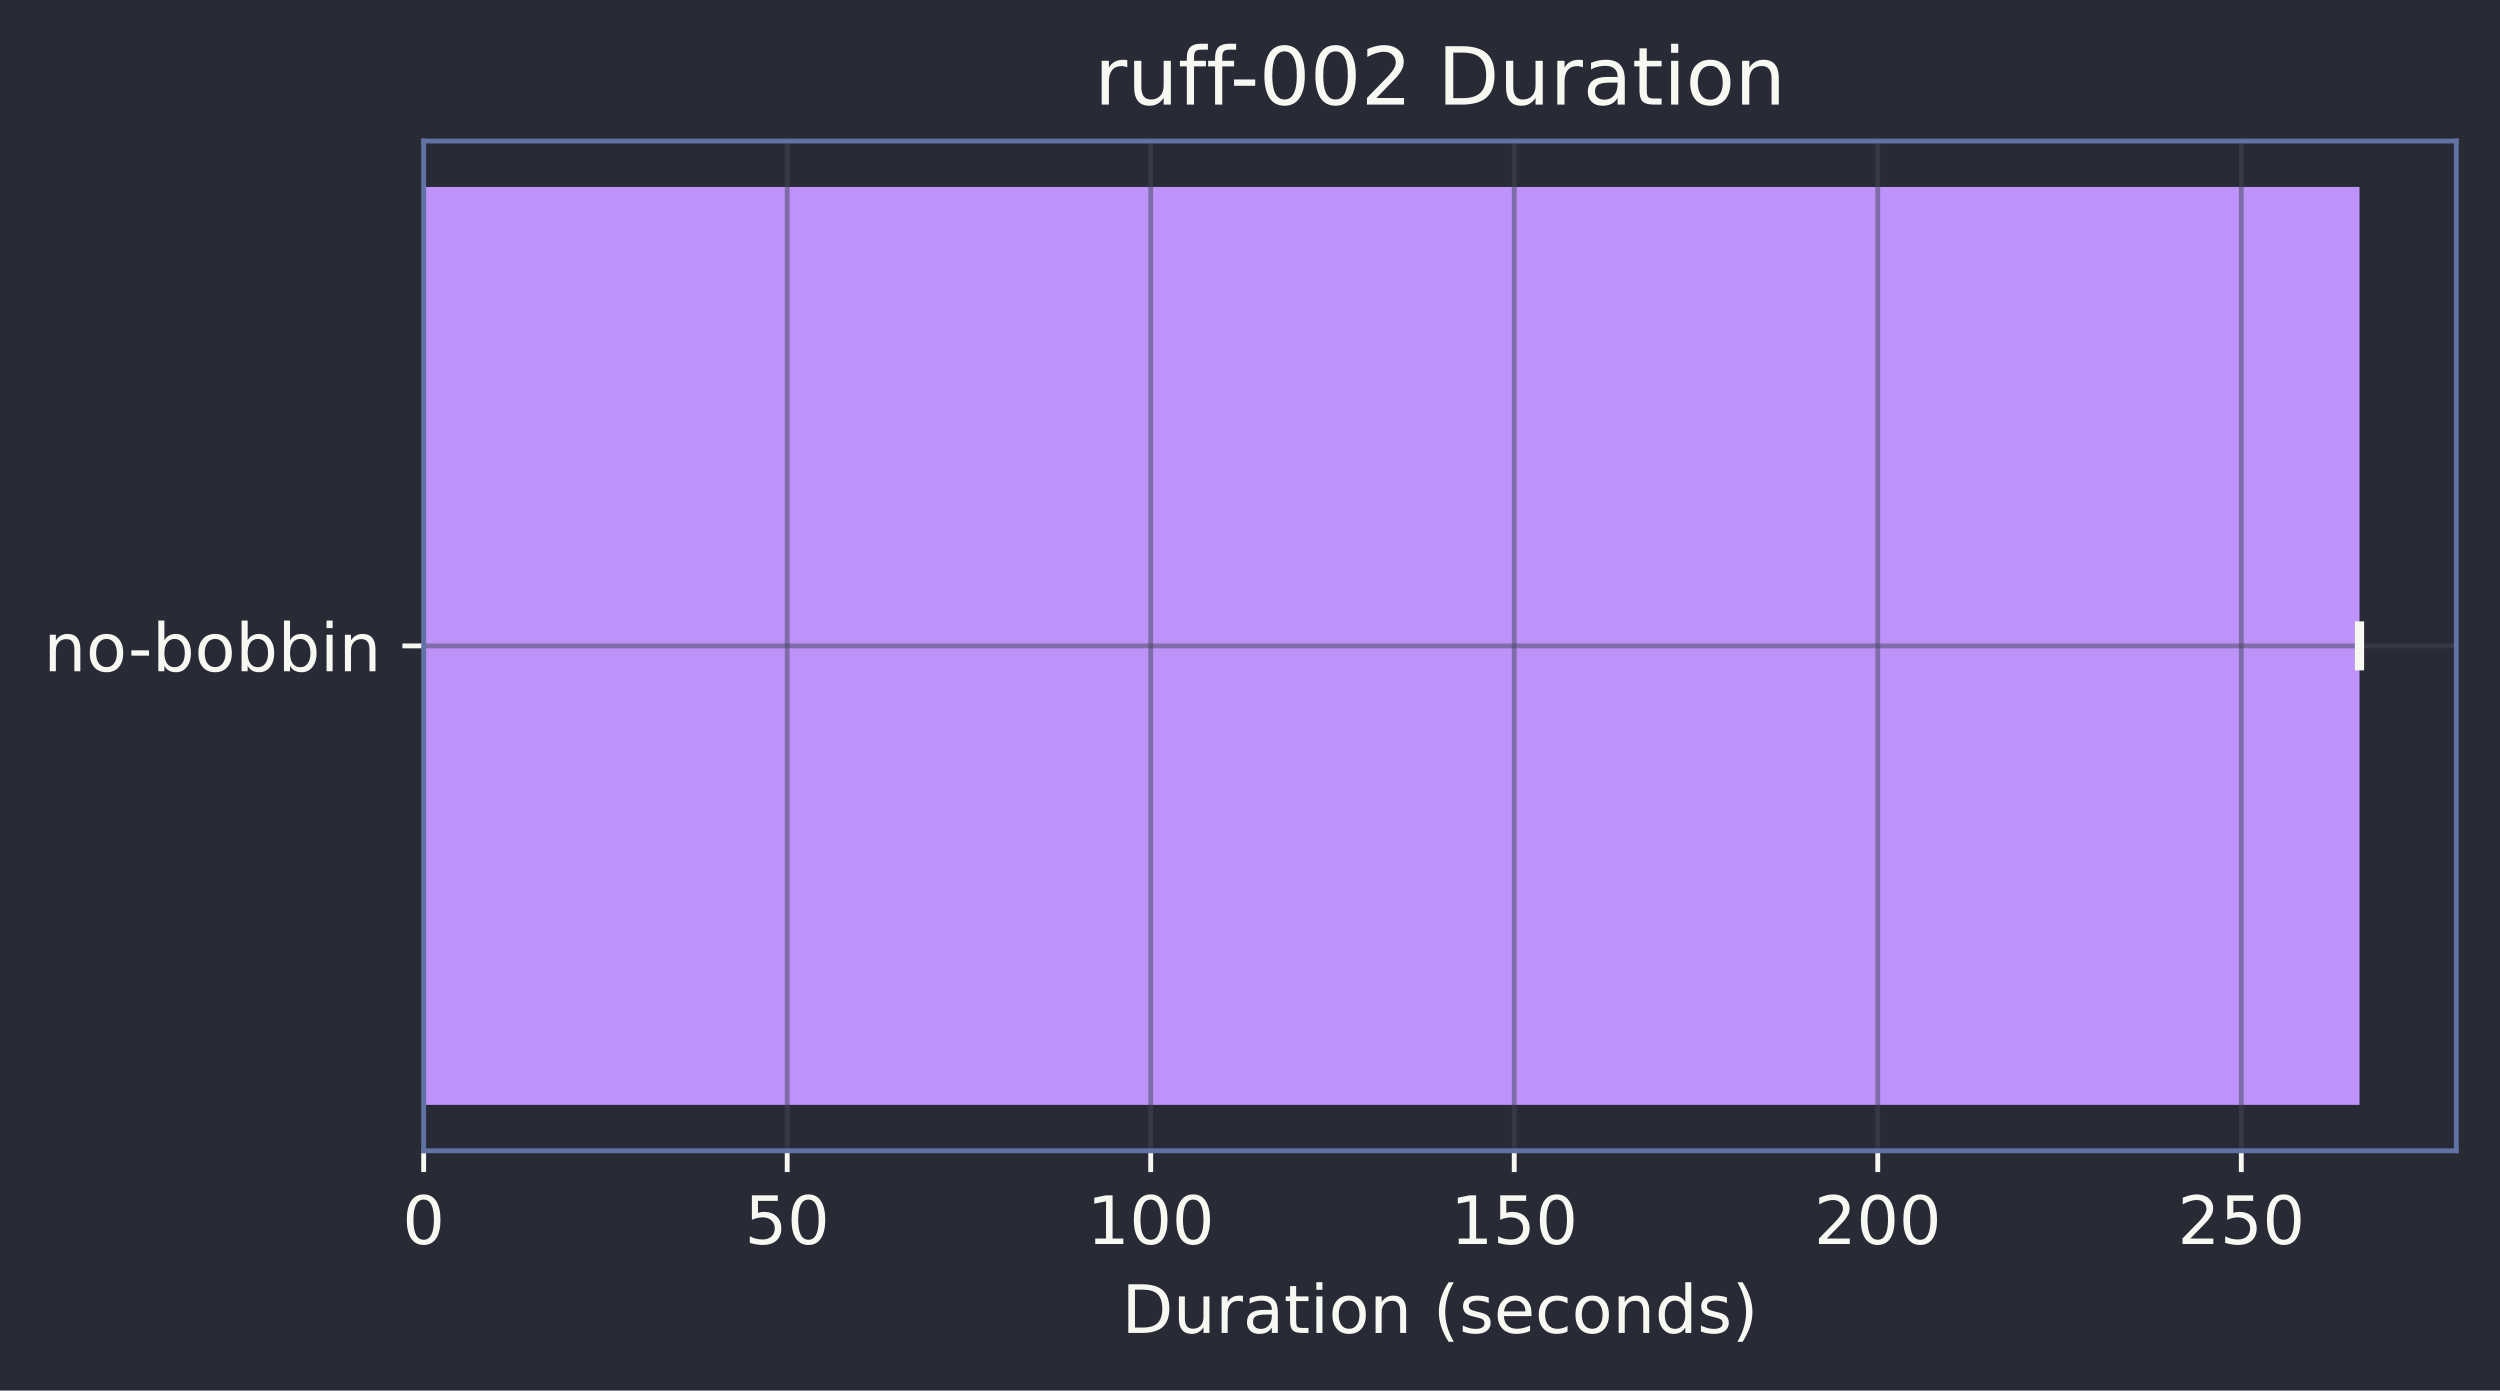
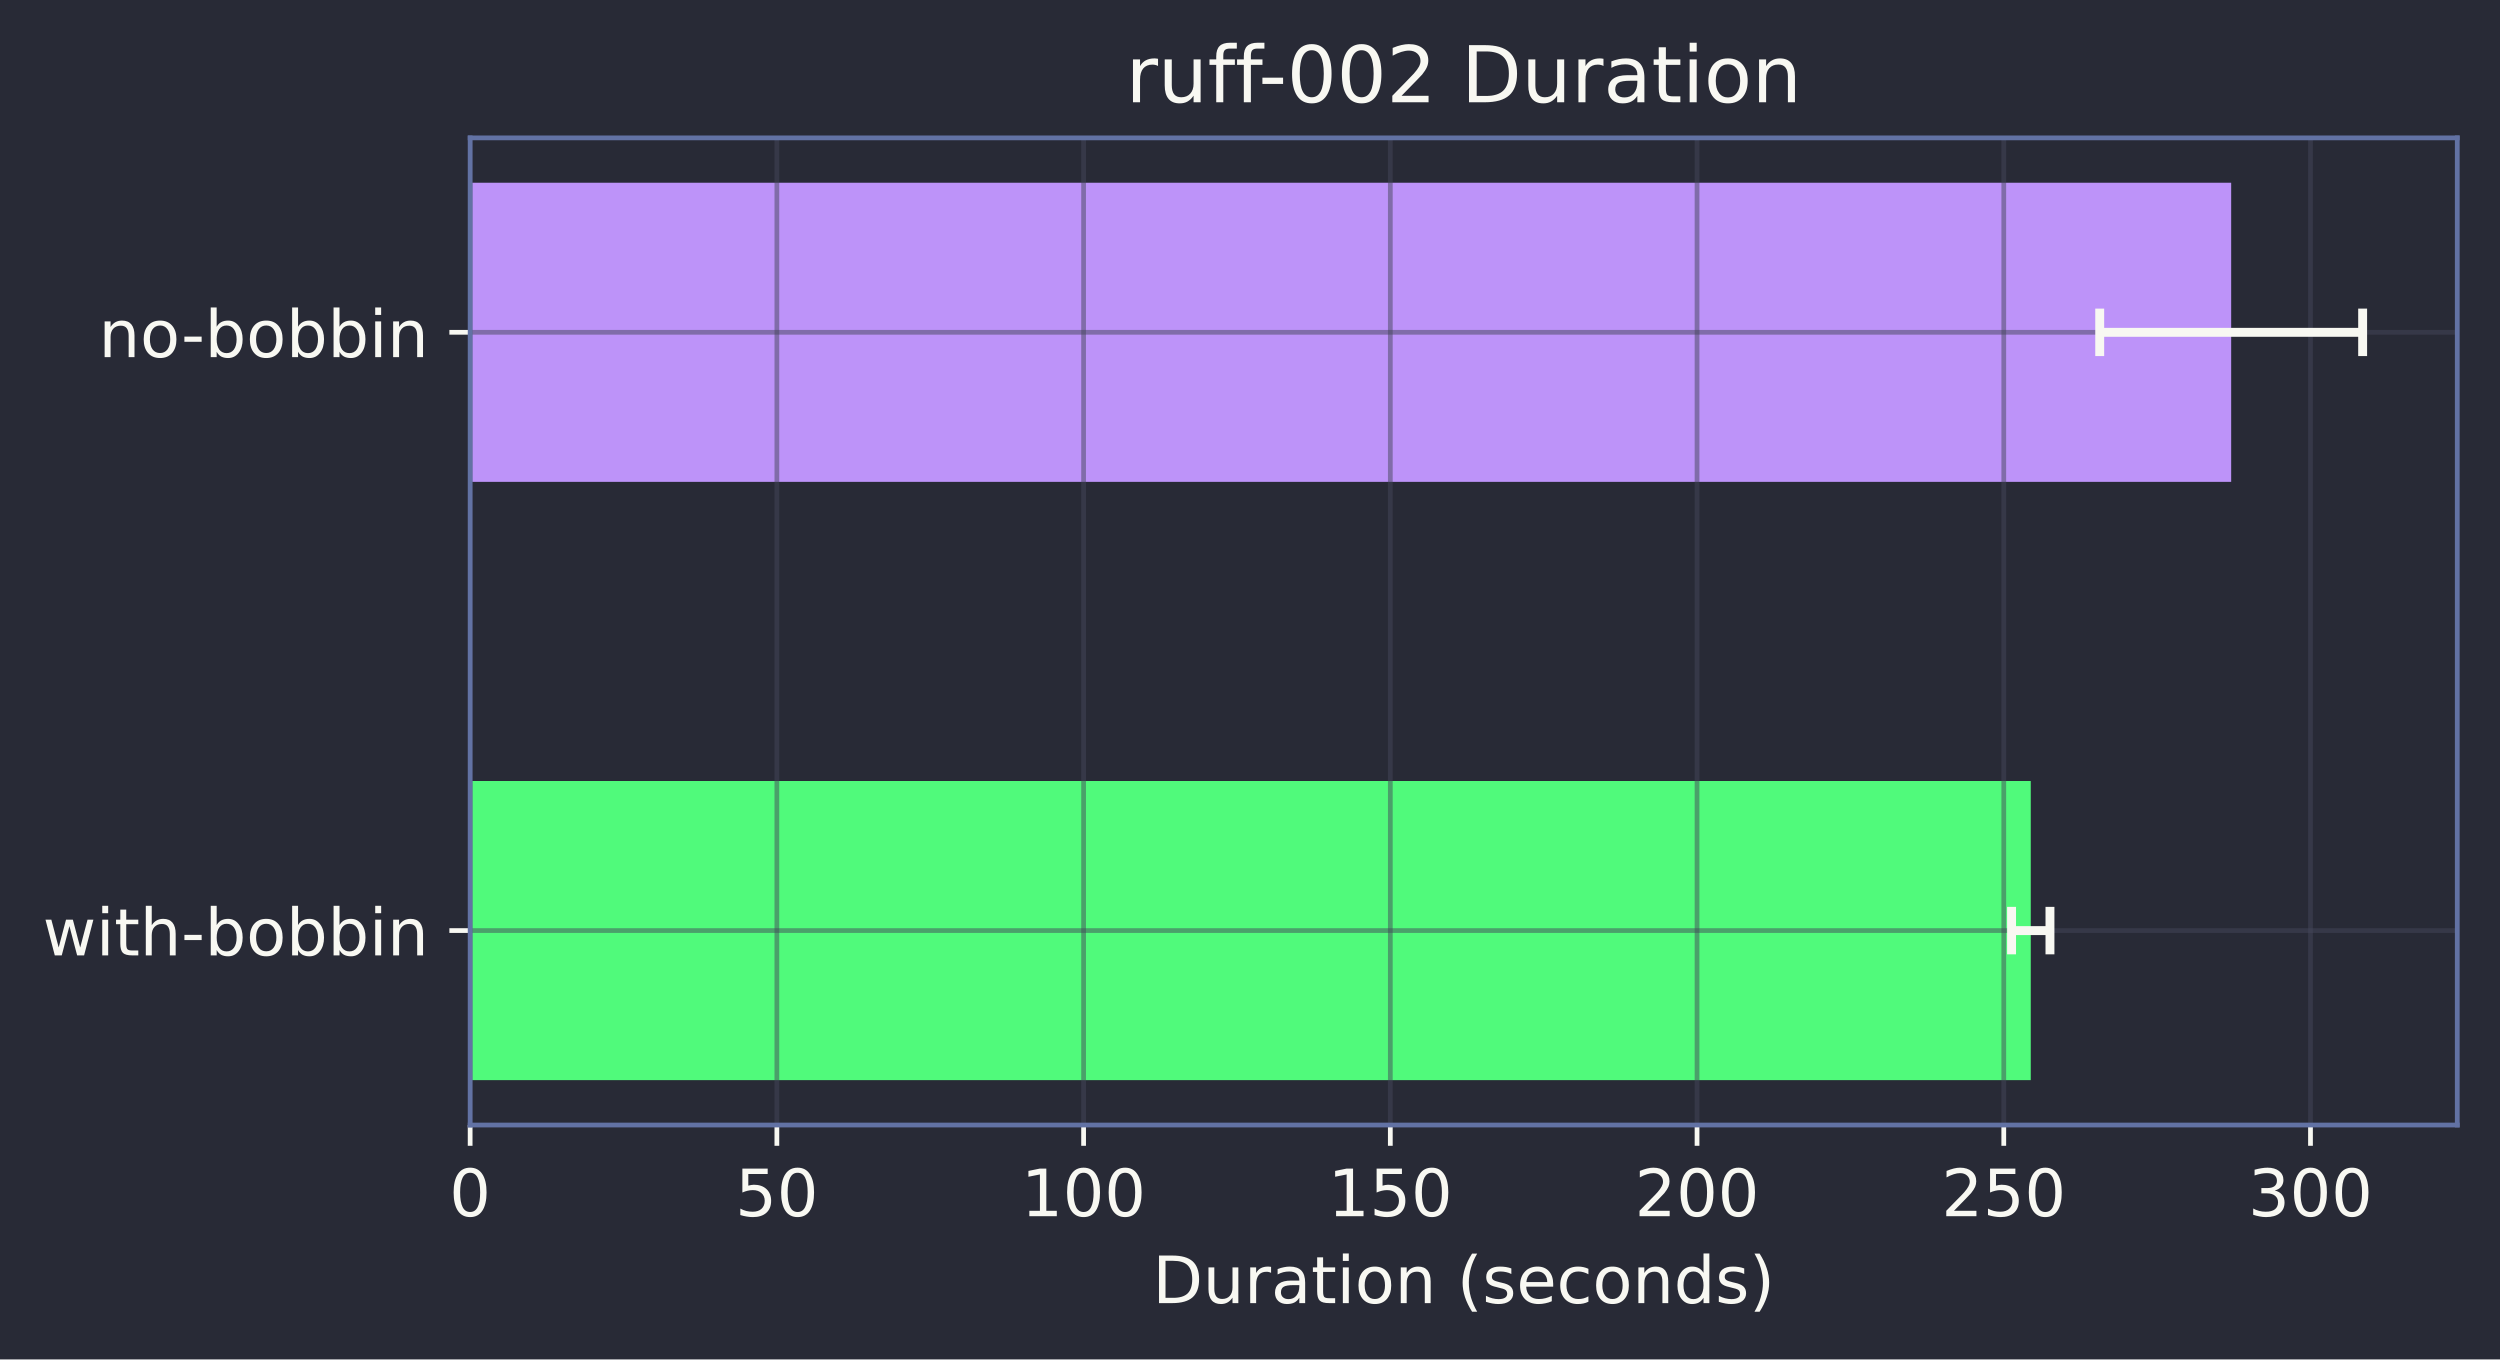
- <svg xmlns="http://www.w3.org/2000/svg" xmlns:xlink="http://www.w3.org/1999/xlink" width="411.784pt" height="229.042pt" viewBox="0 0 411.784 229.042" version="1.1">
+ <svg xmlns="http://www.w3.org/2000/svg" xmlns:xlink="http://www.w3.org/1999/xlink" width="421.212pt" height="229.042pt" viewBox="0 0 421.212 229.042" version="1.1">
  <defs>
    <style type="text/css">*{stroke-linejoin: round; stroke-linecap: butt}</style>
  </defs>
  <g id="figure_1">
    <g id="patch_1">
-       <path d="M 0 229.042  L 411.784 229.042  L 411.784 0  L 0 0  z " style="fill: #282a36" />
+       <path d="M 0 229.042  L 421.212 229.042  L 421.212 0  L 0 0  z " style="fill: #282a36" />
    </g>
    <g id="axes_1">
      <g id="patch_2">
-         <path d="M 69.784 189.55  L 404.584 189.55  L 404.584 23.23  L 69.784 23.23  z " style="fill: #282a36" />
+         <path d="M 79.212 189.55  L 414.012 189.55  L 414.012 23.23  L 79.212 23.23  z " style="fill: #282a36" />
      </g>
      <g id="patch_3">
-         <path d="M 69.784 30.79  L 388.642 30.79  L 388.642 181.99  L 69.784 181.99  z " clip-path="url(#pf76b20c234)" style="fill: #bd93f9" />
+         <path d="M 79.212 30.79  L 375.919 30.79  L 375.919 81.19  L 79.212 81.19  z " clip-path="url(#pc883a9f6e7)" style="fill: #bd93f9" />
+       </g>
+       <g id="patch_4">
+         <path d="M 79.212 131.59  L 342.153 131.59  L 342.153 181.99  L 79.212 181.99  z " clip-path="url(#pc883a9f6e7)" style="fill: #50fa7b" />
      </g>
      <g id="matplotlib.axis_1">
        <g id="xtick_1">
          <g id="line2d_1">
-             <path d="M 69.784 189.55  L 69.784 23.23  " clip-path="url(#pf76b20c234)" style="fill: none; stroke: #44475a; stroke-opacity: 0.5; stroke-width: 0.8; stroke-linecap: square" />
+             <path d="M 79.212 189.55  L 79.212 23.23  " clip-path="url(#pc883a9f6e7)" style="fill: none; stroke: #44475a; stroke-opacity: 0.5; stroke-width: 0.8; stroke-linecap: square" />
          </g>
          <g id="line2d_2">
            <defs>
-               <path id="m16835202cc" d="M 0 0  L 0 3.5  " style="stroke: #f8f8f2; stroke-width: 0.8" />
+               <path id="madf7872ef1" d="M 0 0  L 0 3.5  " style="stroke: #f8f8f2; stroke-width: 0.8" />
            </defs>
            <g>
-               <use xlink:href="#m16835202cc" x="69.784" y="189.55" style="fill: #f8f8f2; stroke: #f8f8f2; stroke-width: 0.8" />
+               <use xlink:href="#madf7872ef1" x="79.212" y="189.55" style="fill: #f8f8f2; stroke: #f8f8f2; stroke-width: 0.8" />
            </g>
          </g>
          <g id="text_1">
-             <text style="font-size: 11px; font-family: 'DejaVu Sans', 'Bitstream Vera Sans', 'Computer Modern Sans Serif', 'Lucida Grande', 'Verdana', 'Geneva', 'Lucid', 'Arial', 'Helvetica', 'Avant Garde', sans-serif; text-anchor: middle; fill: #f8f8f2" x="69.784" y="204.908" transform="rotate(-0 69.78437 204.9082)">0</text>
+             <text style="font-size: 11px; font-family: 'DejaVu Sans', 'Bitstream Vera Sans', 'Computer Modern Sans Serif', 'Lucida Grande', 'Verdana', 'Geneva', 'Lucid', 'Arial', 'Helvetica', 'Avant Garde', sans-serif; text-anchor: middle; fill: #f8f8f2" x="79.212" y="204.908" transform="rotate(-0 79.21172 204.9082)">0</text>
          </g>
        </g>
        <g id="xtick_2">
          <g id="line2d_3">
-             <path d="M 129.661 189.55  L 129.661 23.23  " clip-path="url(#pf76b20c234)" style="fill: none; stroke: #44475a; stroke-opacity: 0.5; stroke-width: 0.8; stroke-linecap: square" />
+             <path d="M 130.89 189.55  L 130.89 23.23  " clip-path="url(#pc883a9f6e7)" style="fill: none; stroke: #44475a; stroke-opacity: 0.5; stroke-width: 0.8; stroke-linecap: square" />
          </g>
          <g id="line2d_4">
            <g>
-               <use xlink:href="#m16835202cc" x="129.661" y="189.55" style="fill: #f8f8f2; stroke: #f8f8f2; stroke-width: 0.8" />
+               <use xlink:href="#madf7872ef1" x="130.89" y="189.55" style="fill: #f8f8f2; stroke: #f8f8f2; stroke-width: 0.8" />
            </g>
          </g>
          <g id="text_2">
-             <text style="font-size: 11px; font-family: 'DejaVu Sans', 'Bitstream Vera Sans', 'Computer Modern Sans Serif', 'Lucida Grande', 'Verdana', 'Geneva', 'Lucid', 'Arial', 'Helvetica', 'Avant Garde', sans-serif; text-anchor: middle; fill: #f8f8f2" x="129.661" y="204.908" transform="rotate(-0 129.6614 204.9082)">50</text>
+             <text style="font-size: 11px; font-family: 'DejaVu Sans', 'Bitstream Vera Sans', 'Computer Modern Sans Serif', 'Lucida Grande', 'Verdana', 'Geneva', 'Lucid', 'Arial', 'Helvetica', 'Avant Garde', sans-serif; text-anchor: middle; fill: #f8f8f2" x="130.89" y="204.908" transform="rotate(-0 130.8903 204.9082)">50</text>
          </g>
        </g>
        <g id="xtick_3">
          <g id="line2d_5">
-             <path d="M 189.538 189.55  L 189.538 23.23  " clip-path="url(#pf76b20c234)" style="fill: none; stroke: #44475a; stroke-opacity: 0.5; stroke-width: 0.8; stroke-linecap: square" />
+             <path d="M 182.569 189.55  L 182.569 23.23  " clip-path="url(#pc883a9f6e7)" style="fill: none; stroke: #44475a; stroke-opacity: 0.5; stroke-width: 0.8; stroke-linecap: square" />
          </g>
          <g id="line2d_6">
            <g>
-               <use xlink:href="#m16835202cc" x="189.538" y="189.55" style="fill: #f8f8f2; stroke: #f8f8f2; stroke-width: 0.8" />
+               <use xlink:href="#madf7872ef1" x="182.569" y="189.55" style="fill: #f8f8f2; stroke: #f8f8f2; stroke-width: 0.8" />
            </g>
          </g>
          <g id="text_3">
-             <text style="font-size: 11px; font-family: 'DejaVu Sans', 'Bitstream Vera Sans', 'Computer Modern Sans Serif', 'Lucida Grande', 'Verdana', 'Geneva', 'Lucid', 'Arial', 'Helvetica', 'Avant Garde', sans-serif; text-anchor: middle; fill: #f8f8f2" x="189.538" y="204.908" transform="rotate(-0 189.5384 204.9082)">100</text>
+             <text style="font-size: 11px; font-family: 'DejaVu Sans', 'Bitstream Vera Sans', 'Computer Modern Sans Serif', 'Lucida Grande', 'Verdana', 'Geneva', 'Lucid', 'Arial', 'Helvetica', 'Avant Garde', sans-serif; text-anchor: middle; fill: #f8f8f2" x="182.569" y="204.908" transform="rotate(-0 182.569 204.9082)">100</text>
          </g>
        </g>
        <g id="xtick_4">
          <g id="line2d_7">
-             <path d="M 249.415 189.55  L 249.415 23.23  " clip-path="url(#pf76b20c234)" style="fill: none; stroke: #44475a; stroke-opacity: 0.5; stroke-width: 0.8; stroke-linecap: square" />
+             <path d="M 234.248 189.55  L 234.248 23.23  " clip-path="url(#pc883a9f6e7)" style="fill: none; stroke: #44475a; stroke-opacity: 0.5; stroke-width: 0.8; stroke-linecap: square" />
          </g>
          <g id="line2d_8">
            <g>
-               <use xlink:href="#m16835202cc" x="249.415" y="189.55" style="fill: #f8f8f2; stroke: #f8f8f2; stroke-width: 0.8" />
+               <use xlink:href="#madf7872ef1" x="234.248" y="189.55" style="fill: #f8f8f2; stroke: #f8f8f2; stroke-width: 0.8" />
            </g>
          </g>
          <g id="text_4">
-             <text style="font-size: 11px; font-family: 'DejaVu Sans', 'Bitstream Vera Sans', 'Computer Modern Sans Serif', 'Lucida Grande', 'Verdana', 'Geneva', 'Lucid', 'Arial', 'Helvetica', 'Avant Garde', sans-serif; text-anchor: middle; fill: #f8f8f2" x="249.415" y="204.908" transform="rotate(-0 249.4155 204.9082)">150</text>
+             <text style="font-size: 11px; font-family: 'DejaVu Sans', 'Bitstream Vera Sans', 'Computer Modern Sans Serif', 'Lucida Grande', 'Verdana', 'Geneva', 'Lucid', 'Arial', 'Helvetica', 'Avant Garde', sans-serif; text-anchor: middle; fill: #f8f8f2" x="234.248" y="204.908" transform="rotate(-0 234.2476 204.9082)">150</text>
          </g>
        </g>
        <g id="xtick_5">
          <g id="line2d_9">
-             <path d="M 309.292 189.55  L 309.292 23.23  " clip-path="url(#pf76b20c234)" style="fill: none; stroke: #44475a; stroke-opacity: 0.5; stroke-width: 0.8; stroke-linecap: square" />
+             <path d="M 285.926 189.55  L 285.926 23.23  " clip-path="url(#pc883a9f6e7)" style="fill: none; stroke: #44475a; stroke-opacity: 0.5; stroke-width: 0.8; stroke-linecap: square" />
          </g>
          <g id="line2d_10">
            <g>
-               <use xlink:href="#m16835202cc" x="309.292" y="189.55" style="fill: #f8f8f2; stroke: #f8f8f2; stroke-width: 0.8" />
+               <use xlink:href="#madf7872ef1" x="285.926" y="189.55" style="fill: #f8f8f2; stroke: #f8f8f2; stroke-width: 0.8" />
            </g>
          </g>
          <g id="text_5">
-             <text style="font-size: 11px; font-family: 'DejaVu Sans', 'Bitstream Vera Sans', 'Computer Modern Sans Serif', 'Lucida Grande', 'Verdana', 'Geneva', 'Lucid', 'Arial', 'Helvetica', 'Avant Garde', sans-serif; text-anchor: middle; fill: #f8f8f2" x="309.292" y="204.908" transform="rotate(-0 309.2925 204.9082)">200</text>
+             <text style="font-size: 11px; font-family: 'DejaVu Sans', 'Bitstream Vera Sans', 'Computer Modern Sans Serif', 'Lucida Grande', 'Verdana', 'Geneva', 'Lucid', 'Arial', 'Helvetica', 'Avant Garde', sans-serif; text-anchor: middle; fill: #f8f8f2" x="285.926" y="204.908" transform="rotate(-0 285.9262 204.9082)">200</text>
          </g>
        </g>
        <g id="xtick_6">
          <g id="line2d_11">
-             <path d="M 369.17 189.55  L 369.17 23.23  " clip-path="url(#pf76b20c234)" style="fill: none; stroke: #44475a; stroke-opacity: 0.5; stroke-width: 0.8; stroke-linecap: square" />
+             <path d="M 337.605 189.55  L 337.605 23.23  " clip-path="url(#pc883a9f6e7)" style="fill: none; stroke: #44475a; stroke-opacity: 0.5; stroke-width: 0.8; stroke-linecap: square" />
          </g>
          <g id="line2d_12">
            <g>
-               <use xlink:href="#m16835202cc" x="369.17" y="189.55" style="fill: #f8f8f2; stroke: #f8f8f2; stroke-width: 0.8" />
+               <use xlink:href="#madf7872ef1" x="337.605" y="189.55" style="fill: #f8f8f2; stroke: #f8f8f2; stroke-width: 0.8" />
            </g>
          </g>
          <g id="text_6">
-             <text style="font-size: 11px; font-family: 'DejaVu Sans', 'Bitstream Vera Sans', 'Computer Modern Sans Serif', 'Lucida Grande', 'Verdana', 'Geneva', 'Lucid', 'Arial', 'Helvetica', 'Avant Garde', sans-serif; text-anchor: middle; fill: #f8f8f2" x="369.17" y="204.908" transform="rotate(-0 369.1695 204.9082)">250</text>
+             <text style="font-size: 11px; font-family: 'DejaVu Sans', 'Bitstream Vera Sans', 'Computer Modern Sans Serif', 'Lucida Grande', 'Verdana', 'Geneva', 'Lucid', 'Arial', 'Helvetica', 'Avant Garde', sans-serif; text-anchor: middle; fill: #f8f8f2" x="337.605" y="204.908" transform="rotate(-0 337.6049 204.9082)">250</text>
          </g>
        </g>
-         <g id="text_7">
-           <text style="font-size: 11px; font-family: 'DejaVu Sans', 'Bitstream Vera Sans', 'Computer Modern Sans Serif', 'Lucida Grande', 'Verdana', 'Geneva', 'Lucid', 'Arial', 'Helvetica', 'Avant Garde', sans-serif; text-anchor: middle; fill: #f8f8f2" x="237.184" y="219.554" transform="rotate(-0 237.1844 219.5542)">Duration (seconds)</text>
+         <g id="xtick_7">
+           <g id="line2d_13">
+             <path d="M 389.283 189.55  L 389.283 23.23  " clip-path="url(#pc883a9f6e7)" style="fill: none; stroke: #44475a; stroke-opacity: 0.5; stroke-width: 0.8; stroke-linecap: square" />
+           </g>
+           <g id="line2d_14">
+             <g>
+               <use xlink:href="#madf7872ef1" x="389.283" y="189.55" style="fill: #f8f8f2; stroke: #f8f8f2; stroke-width: 0.8" />
+             </g>
+           </g>
+           <g id="text_7">
+             <text style="font-size: 11px; font-family: 'DejaVu Sans', 'Bitstream Vera Sans', 'Computer Modern Sans Serif', 'Lucida Grande', 'Verdana', 'Geneva', 'Lucid', 'Arial', 'Helvetica', 'Avant Garde', sans-serif; text-anchor: middle; fill: #f8f8f2" x="389.283" y="204.908" transform="rotate(-0 389.2835 204.9082)">300</text>
+           </g>
+         </g>
+         <g id="text_8">
+           <text style="font-size: 11px; font-family: 'DejaVu Sans', 'Bitstream Vera Sans', 'Computer Modern Sans Serif', 'Lucida Grande', 'Verdana', 'Geneva', 'Lucid', 'Arial', 'Helvetica', 'Avant Garde', sans-serif; text-anchor: middle; fill: #f8f8f2" x="246.612" y="219.554" transform="rotate(-0 246.6117 219.5542)">Duration (seconds)</text>
        </g>
      </g>
      <g id="matplotlib.axis_2">
        <g id="ytick_1">
-           <g id="line2d_13">
-             <path d="M 69.784 106.39  L 404.584 106.39  " clip-path="url(#pf76b20c234)" style="fill: none; stroke: #44475a; stroke-opacity: 0.5; stroke-width: 0.8; stroke-linecap: square" />
+           <g id="line2d_15">
+             <path d="M 79.212 55.99  L 414.012 55.99  " clip-path="url(#pc883a9f6e7)" style="fill: none; stroke: #44475a; stroke-opacity: 0.5; stroke-width: 0.8; stroke-linecap: square" />
          </g>
-           <g id="line2d_14">
+           <g id="line2d_16">
            <defs>
-               <path id="m3ebc98d231" d="M 0 0  L -3.5 0  " style="stroke: #f8f8f2; stroke-width: 0.8" />
+               <path id="mf928ad88b2" d="M 0 0  L -3.5 0  " style="stroke: #f8f8f2; stroke-width: 0.8" />
            </defs>
            <g>
-               <use xlink:href="#m3ebc98d231" x="69.784" y="106.39" style="fill: #f8f8f2; stroke: #f8f8f2; stroke-width: 0.8" />
+               <use xlink:href="#mf928ad88b2" x="79.212" y="55.99" style="fill: #f8f8f2; stroke: #f8f8f2; stroke-width: 0.8" />
            </g>
          </g>
-           <g id="text_8">
-             <text style="font-size: 11px; font-family: 'DejaVu Sans', 'Bitstream Vera Sans', 'Computer Modern Sans Serif', 'Lucida Grande', 'Verdana', 'Geneva', 'Lucid', 'Arial', 'Helvetica', 'Avant Garde', sans-serif; text-anchor: end; fill: #f8f8f2" x="62.784" y="110.569" transform="rotate(-0 62.78437 110.5691)">no-bobbin</text>
+           <g id="text_9">
+             <text style="font-size: 11px; font-family: 'DejaVu Sans', 'Bitstream Vera Sans', 'Computer Modern Sans Serif', 'Lucida Grande', 'Verdana', 'Geneva', 'Lucid', 'Arial', 'Helvetica', 'Avant Garde', sans-serif; text-anchor: end; fill: #f8f8f2" x="72.212" y="60.169" transform="rotate(-0 72.21172 60.16908)">no-bobbin</text>
+           </g>
+         </g>
+         <g id="ytick_2">
+           <g id="line2d_17">
+             <path d="M 79.212 156.79  L 414.012 156.79  " clip-path="url(#pc883a9f6e7)" style="fill: none; stroke: #44475a; stroke-opacity: 0.5; stroke-width: 0.8; stroke-linecap: square" />
+           </g>
+           <g id="line2d_18">
+             <g>
+               <use xlink:href="#mf928ad88b2" x="79.212" y="156.79" style="fill: #f8f8f2; stroke: #f8f8f2; stroke-width: 0.8" />
+             </g>
+           </g>
+           <g id="text_10">
+             <text style="font-size: 11px; font-family: 'DejaVu Sans', 'Bitstream Vera Sans', 'Computer Modern Sans Serif', 'Lucida Grande', 'Verdana', 'Geneva', 'Lucid', 'Arial', 'Helvetica', 'Avant Garde', sans-serif; text-anchor: end; fill: #f8f8f2" x="72.212" y="160.969" transform="rotate(-0 72.21172 160.9691)">with-bobbin</text>
          </g>
        </g>
      </g>
      <g id="LineCollection_1">
-         <path d="M 388.642 106.39  L 388.642 106.39  " clip-path="url(#pf76b20c234)" style="fill: none; stroke: #f8f8f2; stroke-width: 1.5" />
+         <path d="M 353.77 55.99  L 398.069 55.99  " clip-path="url(#pc883a9f6e7)" style="fill: none; stroke: #f8f8f2; stroke-width: 1.5" />
+         <path d="M 338.918 156.79  L 345.388 156.79  " clip-path="url(#pc883a9f6e7)" style="fill: none; stroke: #f8f8f2; stroke-width: 1.5" />
      </g>
-       <g id="line2d_15">
+       <g id="line2d_19">
        <defs>
-           <path id="m23e6367810" d="M 0 4  L 0 -4  " style="stroke: #f8f8f2; stroke-width: 1.5" />
+           <path id="m93973dd997" d="M 0 4  L 0 -4  " style="stroke: #f8f8f2; stroke-width: 1.5" />
        </defs>
-         <g clip-path="url(#pf76b20c234)">
-           <use xlink:href="#m23e6367810" x="388.642" y="106.39" style="fill: #1f77b4; stroke: #f8f8f2; stroke-width: 1.5" />
+         <g clip-path="url(#pc883a9f6e7)">
+           <use xlink:href="#m93973dd997" x="353.77" y="55.99" style="fill: #1f77b4; stroke: #f8f8f2; stroke-width: 1.5" />
+           <use xlink:href="#m93973dd997" x="338.918" y="156.79" style="fill: #1f77b4; stroke: #f8f8f2; stroke-width: 1.5" />
        </g>
      </g>
-       <g id="line2d_16">
-         <g clip-path="url(#pf76b20c234)">
-           <use xlink:href="#m23e6367810" x="388.642" y="106.39" style="fill: #1f77b4; stroke: #f8f8f2; stroke-width: 1.5" />
+       <g id="line2d_20">
+         <g clip-path="url(#pc883a9f6e7)">
+           <use xlink:href="#m93973dd997" x="398.069" y="55.99" style="fill: #1f77b4; stroke: #f8f8f2; stroke-width: 1.5" />
+           <use xlink:href="#m93973dd997" x="345.388" y="156.79" style="fill: #1f77b4; stroke: #f8f8f2; stroke-width: 1.5" />
        </g>
      </g>
-       <g id="patch_4">
-         <path d="M 69.784 189.55  L 69.784 23.23  " style="fill: none; stroke: #6272a4; stroke-width: 0.8; stroke-linejoin: miter; stroke-linecap: square" />
-       </g>
      <g id="patch_5">
-         <path d="M 404.584 189.55  L 404.584 23.23  " style="fill: none; stroke: #6272a4; stroke-width: 0.8; stroke-linejoin: miter; stroke-linecap: square" />
+         <path d="M 79.212 189.55  L 79.212 23.23  " style="fill: none; stroke: #6272a4; stroke-width: 0.8; stroke-linejoin: miter; stroke-linecap: square" />
      </g>
      <g id="patch_6">
-         <path d="M 69.784 189.55  L 404.584 189.55  " style="fill: none; stroke: #6272a4; stroke-width: 0.8; stroke-linejoin: miter; stroke-linecap: square" />
+         <path d="M 414.012 189.55  L 414.012 23.23  " style="fill: none; stroke: #6272a4; stroke-width: 0.8; stroke-linejoin: miter; stroke-linecap: square" />
      </g>
      <g id="patch_7">
-         <path d="M 69.784 23.23  L 404.584 23.23  " style="fill: none; stroke: #6272a4; stroke-width: 0.8; stroke-linejoin: miter; stroke-linecap: square" />
+         <path d="M 79.212 189.55  L 414.012 189.55  " style="fill: none; stroke: #6272a4; stroke-width: 0.8; stroke-linejoin: miter; stroke-linecap: square" />
      </g>
-       <g id="text_9">
-         <text style="font-size: 13.2px; font-family: 'DejaVu Sans', 'Bitstream Vera Sans', 'Computer Modern Sans Serif', 'Lucida Grande', 'Verdana', 'Geneva', 'Lucid', 'Arial', 'Helvetica', 'Avant Garde', sans-serif; text-anchor: middle; fill: #f8f8f2" x="237.184" y="17.23" transform="rotate(-0 237.1844 17.22994)">ruff-002 Duration</text>
+       <g id="patch_8">
+         <path d="M 79.212 23.23  L 414.012 23.23  " style="fill: none; stroke: #6272a4; stroke-width: 0.8; stroke-linejoin: miter; stroke-linecap: square" />
+       </g>
+       <g id="text_11">
+         <text style="font-size: 13.2px; font-family: 'DejaVu Sans', 'Bitstream Vera Sans', 'Computer Modern Sans Serif', 'Lucida Grande', 'Verdana', 'Geneva', 'Lucid', 'Arial', 'Helvetica', 'Avant Garde', sans-serif; text-anchor: middle; fill: #f8f8f2" x="246.612" y="17.23" transform="rotate(-0 246.6117 17.22994)">ruff-002 Duration</text>
      </g>
    </g>
  </g>
  <defs>
-     <clipPath id="pf76b20c234">
-       <rect x="69.784" y="23.23" width="334.8" height="166.32" />
+     <clipPath id="pc883a9f6e7">
+       <rect x="79.212" y="23.23" width="334.8" height="166.32" />
    </clipPath>
  </defs>
</svg>
